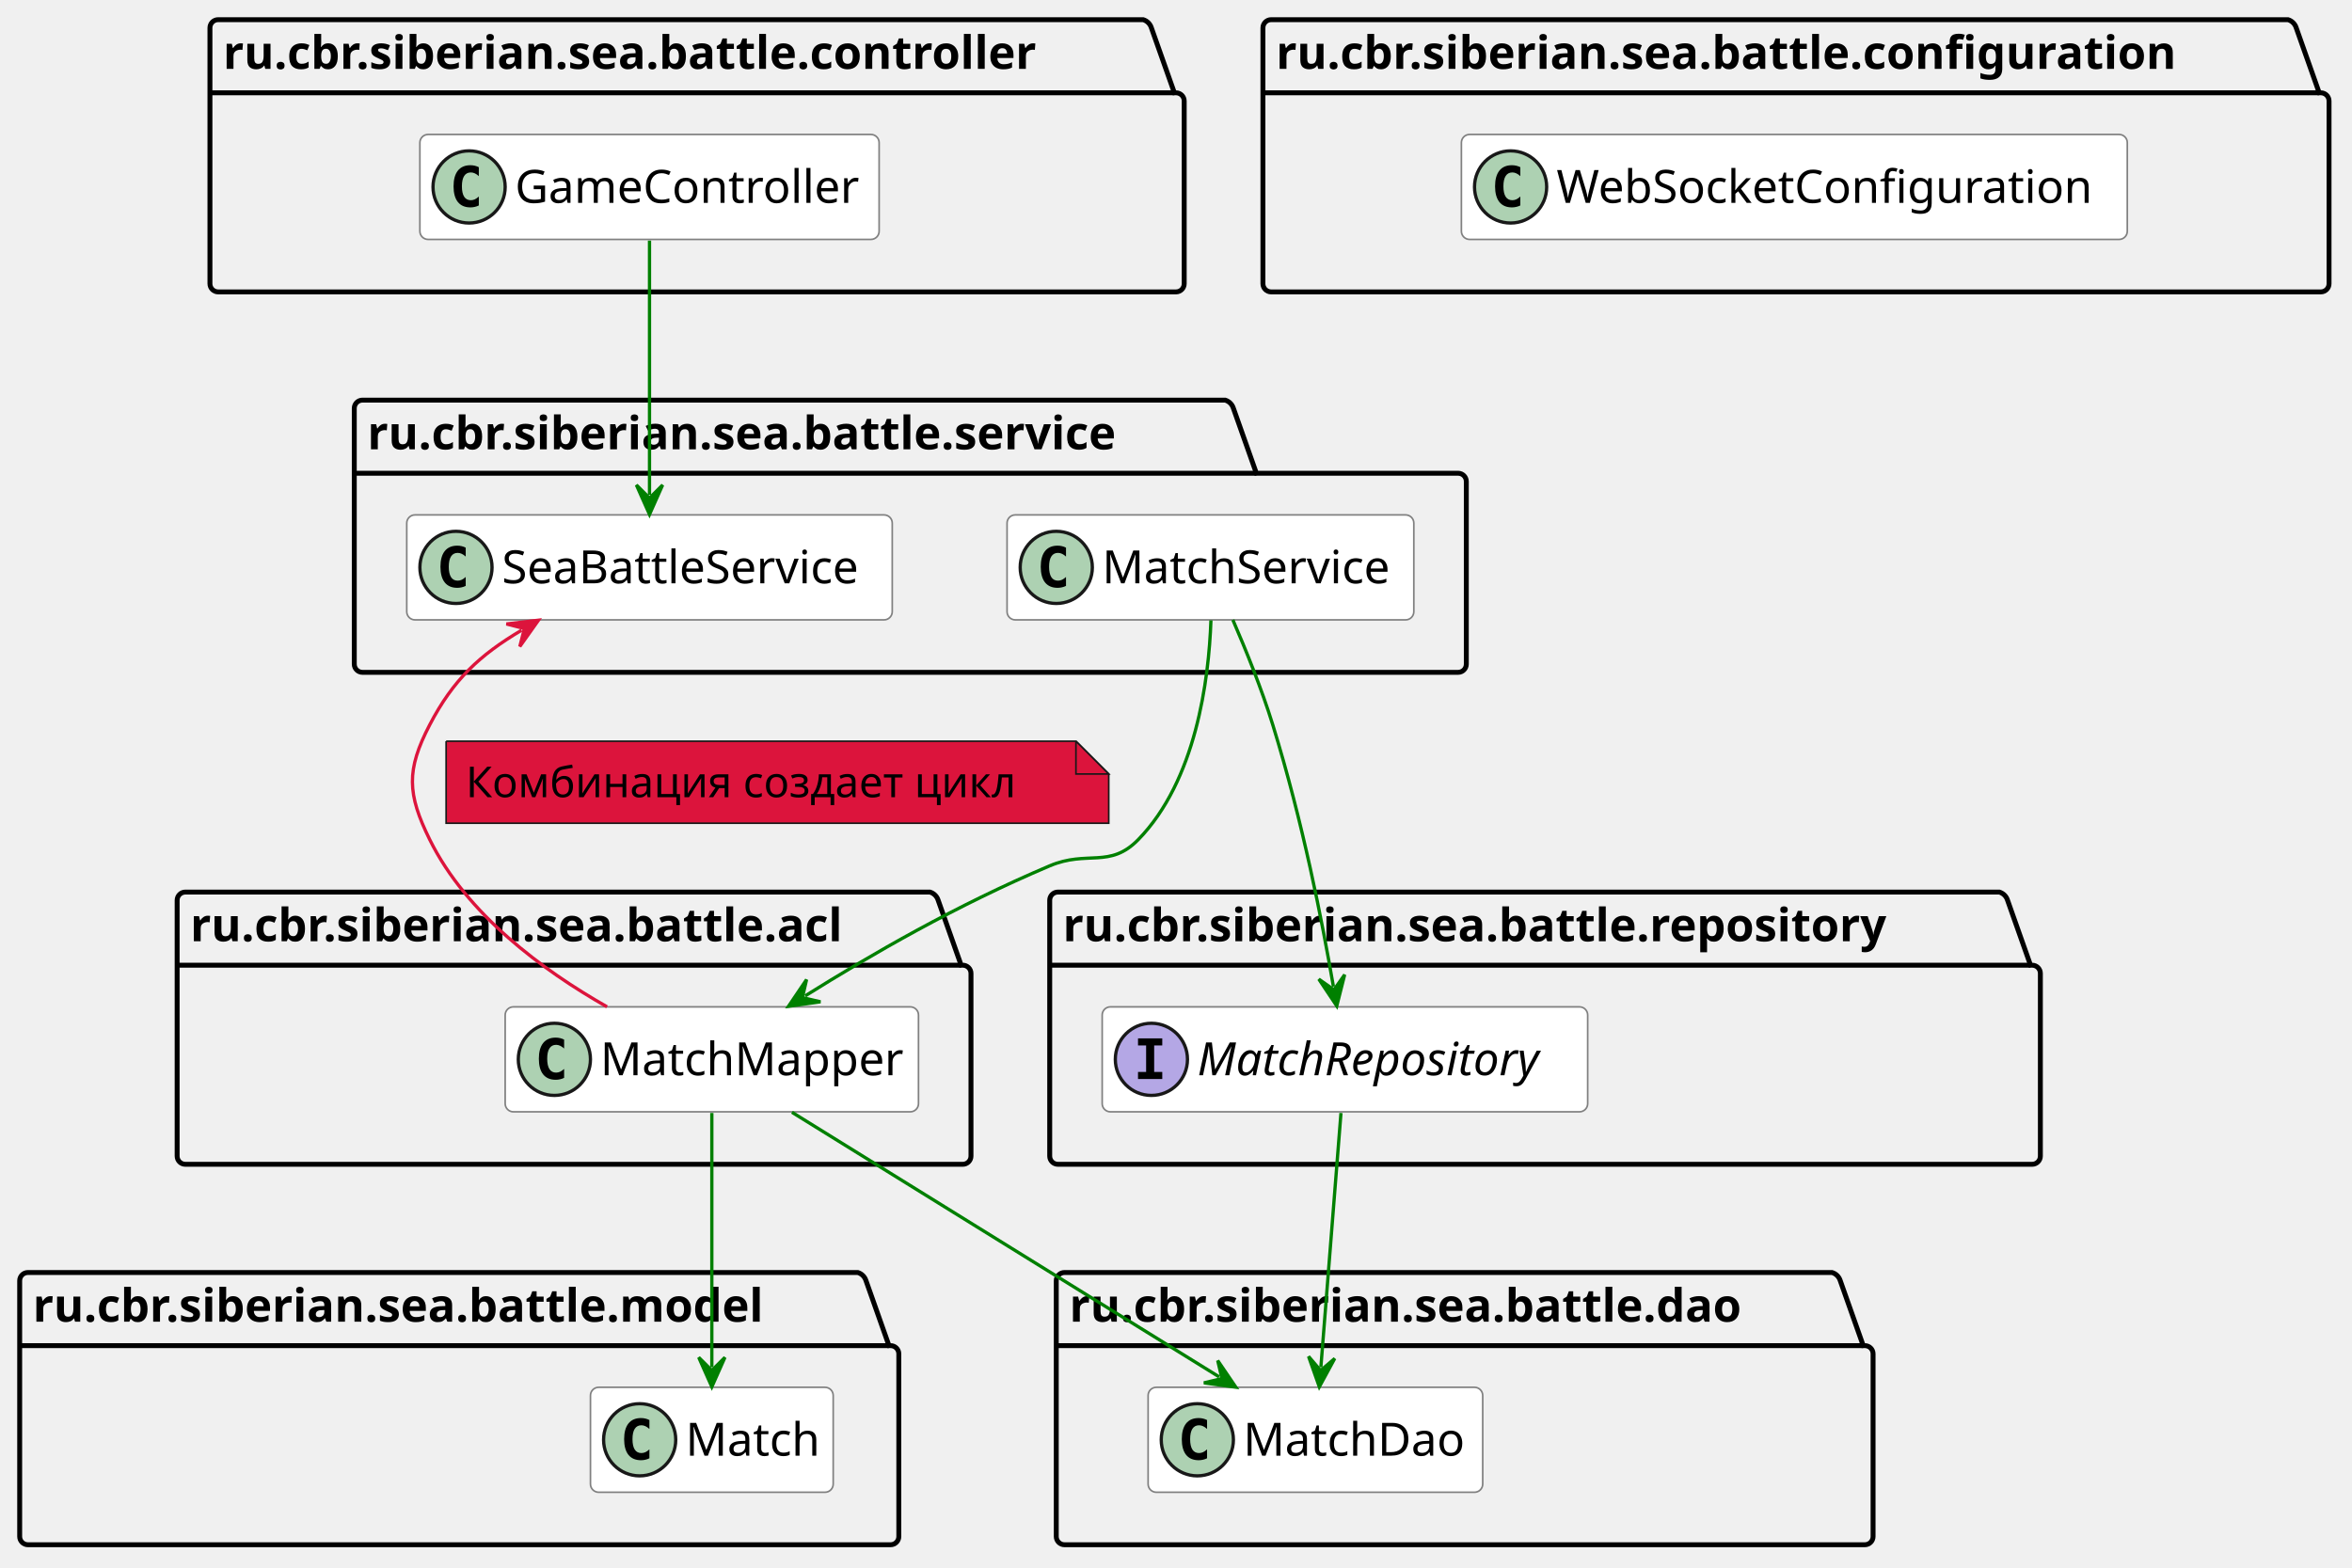
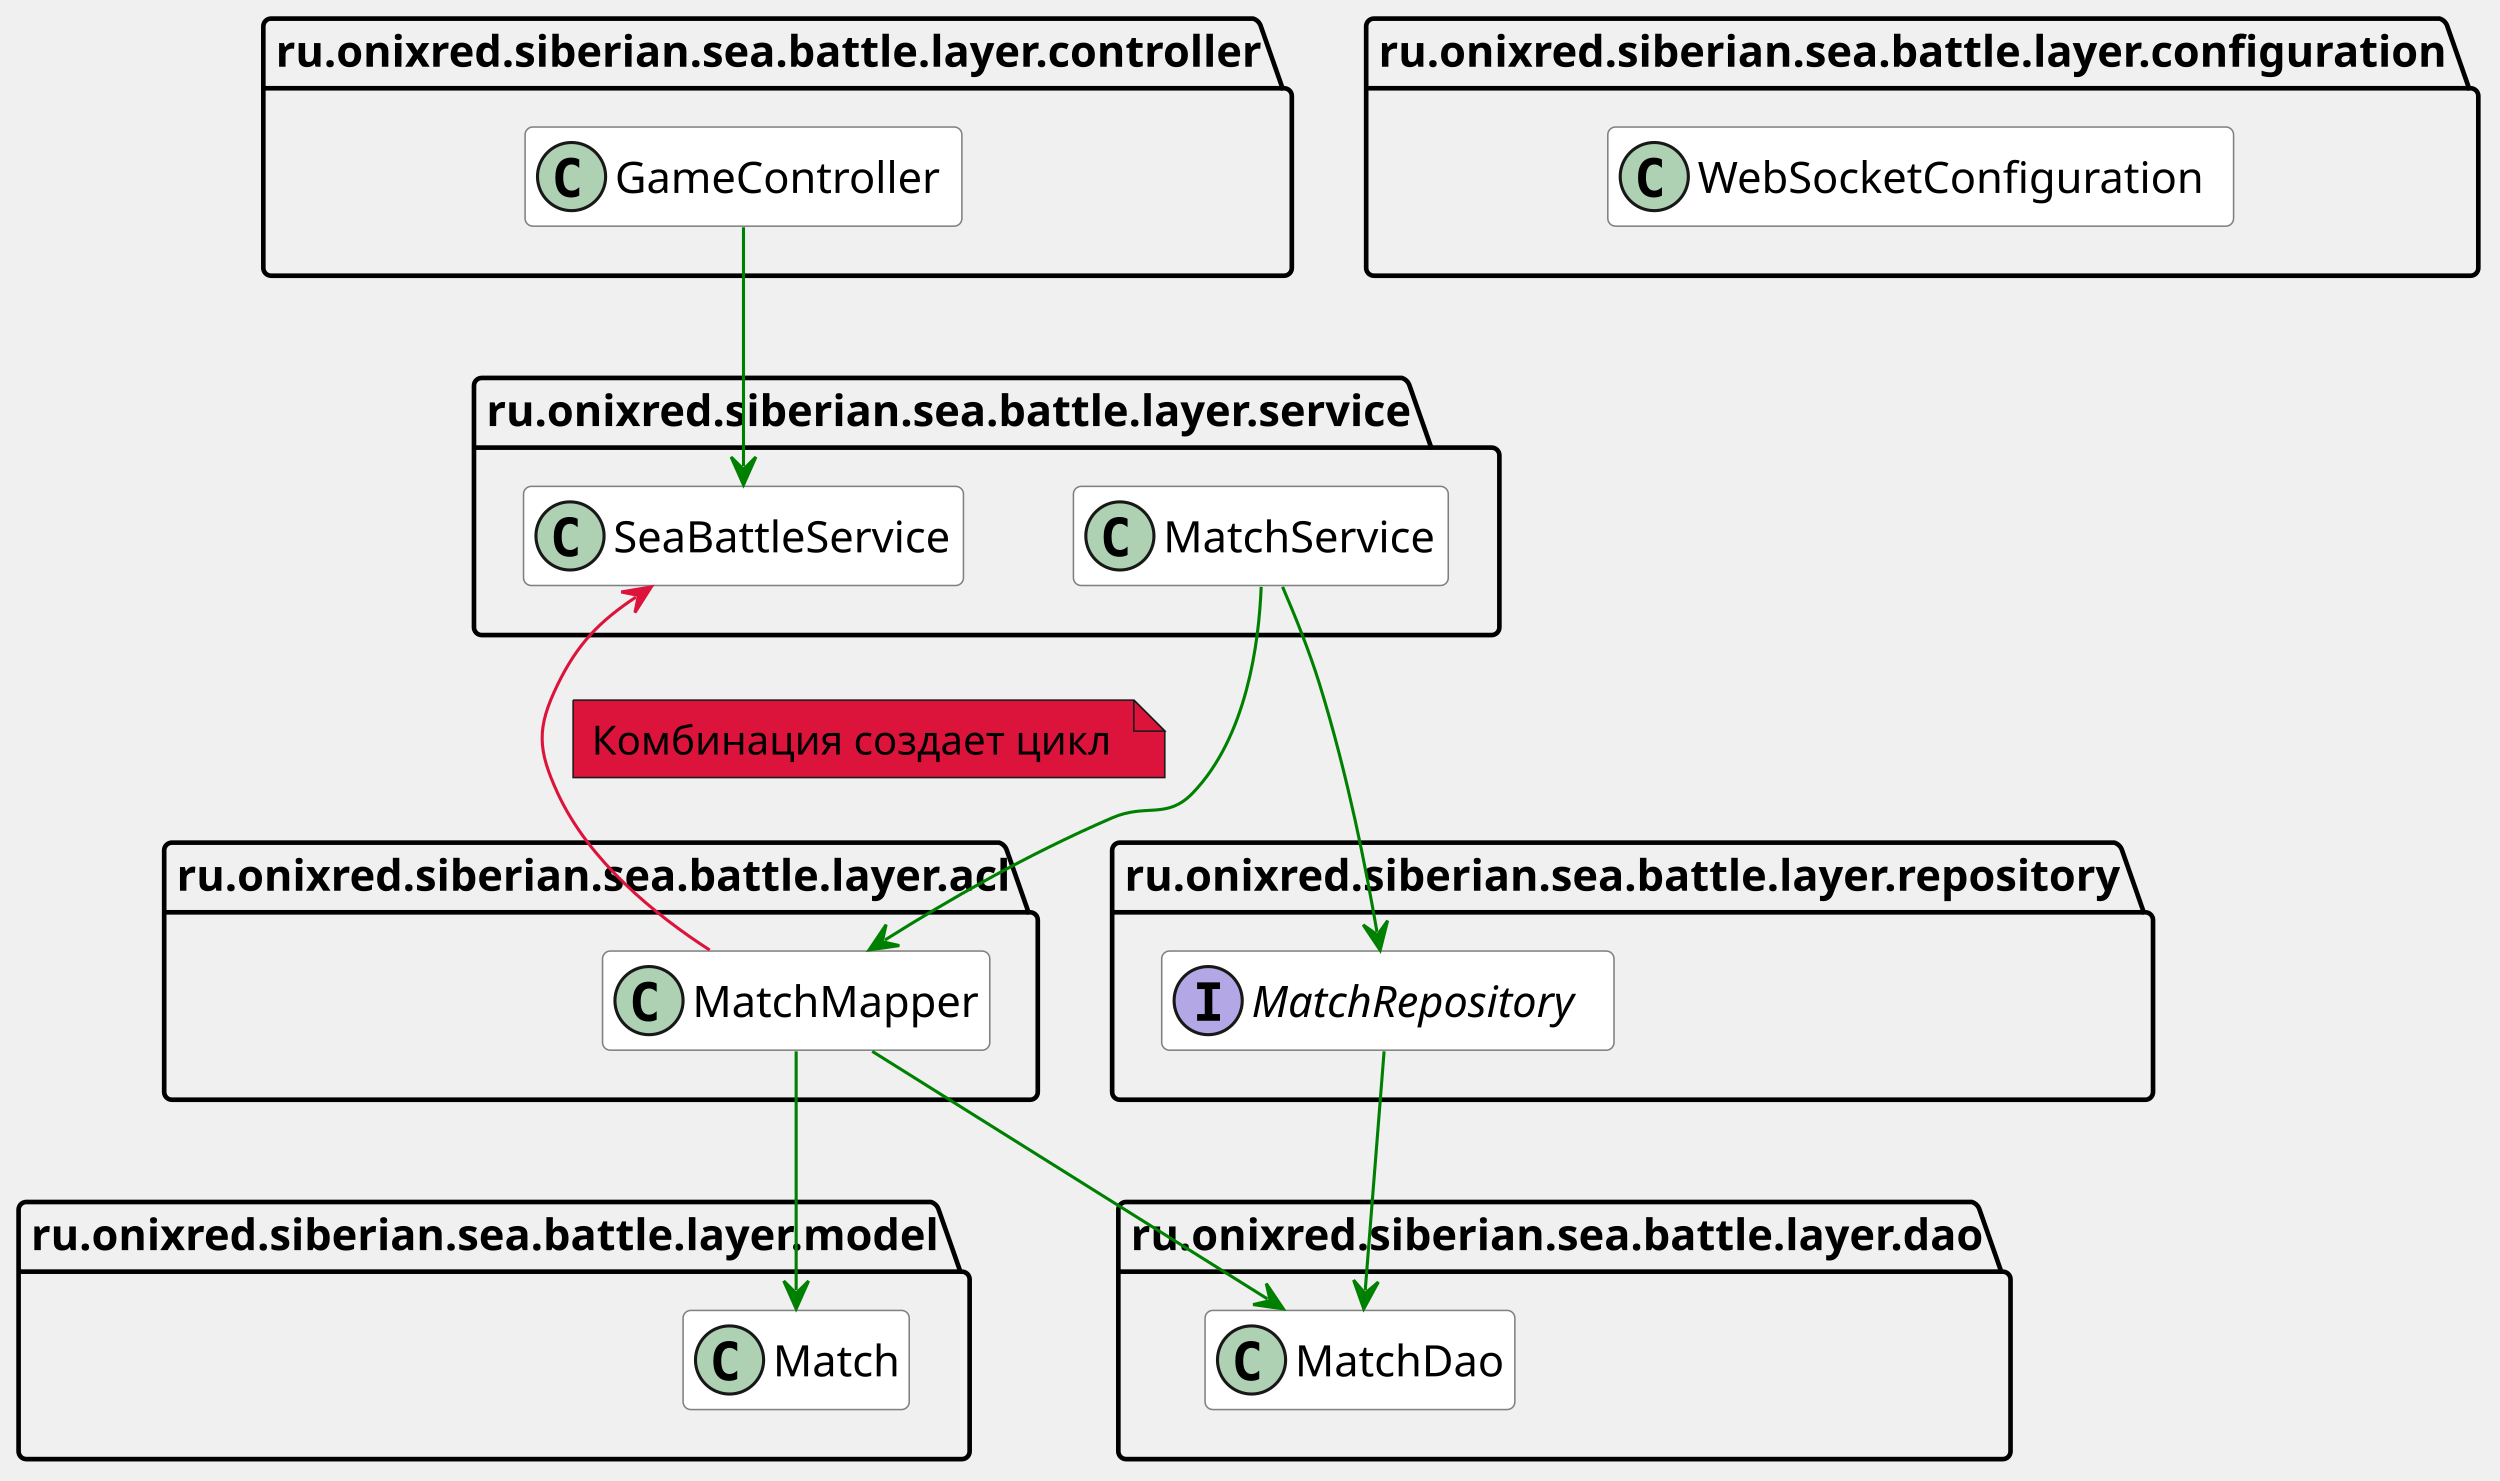
- <svg xmlns="http://www.w3.org/2000/svg" contentStyleType="text/css" height="478px" preserveAspectRatio="none" style="width:717px;height:478px;background:#FFFFFF;" version="1.1" viewBox="0 0 717 478" width="717px" zoomAndPan="magnify">
+ <svg xmlns="http://www.w3.org/2000/svg" contentStyleType="text/css" height="478px" preserveAspectRatio="none" style="width:807px;height:478px;background:#FFFFFF;" version="1.1" viewBox="0 0 807 478" width="807px" zoomAndPan="magnify">
  <defs />
  <g>
-     <g id="cluster_ru.cbr.siberian.sea.battle.acl">
-       <path d="M56.5,272 L283.5,272 A3.75,3.75 0 0 1 286,274.5 L293,294.297 L293.5,294.297 A2.5,2.5 0 0 1 296,296.797 L296,352.5 A2.5,2.5 0 0 1 293.5,355 L56.5,355 A2.5,2.5 0 0 1 54,352.5 L54,274.5 A2.5,2.5 0 0 1 56.5,272 " fill="none" style="stroke:#000000;stroke-width:1.5;" />
-       <line style="stroke:#000000;stroke-width:1.5;" x1="54" x2="293" y1="294.297" y2="294.297" />
-       <text fill="#000000" font-family="sans-serif" font-size="14" font-weight="bold" lengthAdjust="spacing" textLength="226" x="58" y="286.995">ru.cbr.siberian.sea.battle.acl</text>
+     <g id="cluster_ru.onixred.siberian.sea.battle.layer.acl">
+       <path d="M55.5,272 L322.5,272 A3.75,3.75 0 0 1 325,274.5 L332,294.488 L332.5,294.488 A2.5,2.5 0 0 1 335,296.988 L335,352.5 A2.5,2.5 0 0 1 332.5,355 L55.5,355 A2.5,2.5 0 0 1 53,352.5 L53,274.5 A2.5,2.5 0 0 1 55.5,272 " fill="none" style="stroke:#000000;stroke-width:1.5;" />
+       <line style="stroke:#000000;stroke-width:1.5;" x1="53" x2="332" y1="294.488" y2="294.488" />
+       <text fill="#000000" font-family="sans-serif" font-size="14" font-weight="bold" lengthAdjust="spacing" textLength="266" x="57" y="287.535">ru.onixred.siberian.sea.battle.layer.acl</text>
    </g>
-     <g id="cluster_ru.cbr.siberian.sea.battle.configuration">
-       <path d="M387.5,6 L697.5,6 A3.75,3.75 0 0 1 700,8.5 L707,28.297 L707.5,28.297 A2.5,2.5 0 0 1 710,30.797 L710,86.5 A2.5,2.5 0 0 1 707.5,89 L387.5,89 A2.5,2.5 0 0 1 385,86.5 L385,8.5 A2.5,2.5 0 0 1 387.5,6 " fill="none" style="stroke:#000000;stroke-width:1.5;" />
-       <line style="stroke:#000000;stroke-width:1.5;" x1="385" x2="707" y1="28.297" y2="28.297" />
-       <text fill="#000000" font-family="sans-serif" font-size="14" font-weight="bold" lengthAdjust="spacing" textLength="309" x="389" y="20.995">ru.cbr.siberian.sea.battle.configuration</text>
+     <g id="cluster_ru.onixred.siberian.sea.battle.layer.configuration">
+       <path d="M443.5,6 L787.5,6 A3.75,3.75 0 0 1 790,8.5 L797,28.488 L797.5,28.488 A2.5,2.5 0 0 1 800,30.988 L800,86.5 A2.5,2.5 0 0 1 797.5,89 L443.5,89 A2.5,2.5 0 0 1 441,86.5 L441,8.5 A2.5,2.5 0 0 1 443.5,6 " fill="none" style="stroke:#000000;stroke-width:1.5;" />
+       <line style="stroke:#000000;stroke-width:1.5;" x1="441" x2="797" y1="28.488" y2="28.488" />
+       <text fill="#000000" font-family="sans-serif" font-size="14" font-weight="bold" lengthAdjust="spacing" textLength="343" x="445" y="21.535">ru.onixred.siberian.sea.battle.layer.configuration</text>
    </g>
-     <g id="cluster_ru.cbr.siberian.sea.battle.controller">
-       <path d="M66.5,6 L348.5,6 A3.75,3.75 0 0 1 351,8.5 L358,28.297 L358.5,28.297 A2.5,2.5 0 0 1 361,30.797 L361,86.5 A2.5,2.5 0 0 1 358.5,89 L66.5,89 A2.5,2.5 0 0 1 64,86.5 L64,8.5 A2.5,2.5 0 0 1 66.5,6 " fill="none" style="stroke:#000000;stroke-width:1.5;" />
-       <line style="stroke:#000000;stroke-width:1.5;" x1="64" x2="358" y1="28.297" y2="28.297" />
-       <text fill="#000000" font-family="sans-serif" font-size="14" font-weight="bold" lengthAdjust="spacing" textLength="281" x="68" y="20.995">ru.cbr.siberian.sea.battle.controller</text>
+     <g id="cluster_ru.onixred.siberian.sea.battle.layer.controller">
+       <path d="M87.5,6 L404.5,6 A3.75,3.75 0 0 1 407,8.5 L414,28.488 L414.5,28.488 A2.5,2.5 0 0 1 417,30.988 L417,86.5 A2.5,2.5 0 0 1 414.5,89 L87.5,89 A2.5,2.5 0 0 1 85,86.5 L85,8.5 A2.5,2.5 0 0 1 87.5,6 " fill="none" style="stroke:#000000;stroke-width:1.5;" />
+       <line style="stroke:#000000;stroke-width:1.5;" x1="85" x2="414" y1="28.488" y2="28.488" />
+       <text fill="#000000" font-family="sans-serif" font-size="14" font-weight="bold" lengthAdjust="spacing" textLength="316" x="89" y="21.535">ru.onixred.siberian.sea.battle.layer.controller</text>
    </g>
-     <g id="cluster_ru.cbr.siberian.sea.battle.dao">
-       <path d="M324.5,388 L558.5,388 A3.75,3.75 0 0 1 561,390.5 L568,410.297 L568.5,410.297 A2.5,2.5 0 0 1 571,412.797 L571,468.5 A2.5,2.5 0 0 1 568.5,471 L324.5,471 A2.5,2.5 0 0 1 322,468.5 L322,390.5 A2.5,2.5 0 0 1 324.5,388 " fill="none" style="stroke:#000000;stroke-width:1.5;" />
-       <line style="stroke:#000000;stroke-width:1.5;" x1="322" x2="568" y1="410.297" y2="410.297" />
-       <text fill="#000000" font-family="sans-serif" font-size="14" font-weight="bold" lengthAdjust="spacing" textLength="233" x="326" y="402.995">ru.cbr.siberian.sea.battle.dao</text>
+     <g id="cluster_ru.onixred.siberian.sea.battle.layer.dao">
+       <path d="M363.5,388 L636.5,388 A3.75,3.75 0 0 1 639,390.5 L646,410.488 L646.5,410.488 A2.5,2.5 0 0 1 649,412.988 L649,468.5 A2.5,2.5 0 0 1 646.5,471 L363.5,471 A2.5,2.5 0 0 1 361,468.5 L361,390.5 A2.5,2.5 0 0 1 363.5,388 " fill="none" style="stroke:#000000;stroke-width:1.5;" />
+       <line style="stroke:#000000;stroke-width:1.5;" x1="361" x2="646" y1="410.488" y2="410.488" />
+       <text fill="#000000" font-family="sans-serif" font-size="14" font-weight="bold" lengthAdjust="spacing" textLength="272" x="365" y="403.535">ru.onixred.siberian.sea.battle.layer.dao</text>
    </g>
-     <g id="cluster_ru.cbr.siberian.sea.battle.model">
-       <path d="M8.5,388 L261.5,388 A3.75,3.75 0 0 1 264,390.5 L271,410.297 L271.5,410.297 A2.5,2.5 0 0 1 274,412.797 L274,468.5 A2.5,2.5 0 0 1 271.5,471 L8.5,471 A2.5,2.5 0 0 1 6,468.5 L6,390.5 A2.5,2.5 0 0 1 8.5,388 " fill="none" style="stroke:#000000;stroke-width:1.5;" />
-       <line style="stroke:#000000;stroke-width:1.5;" x1="6" x2="271" y1="410.297" y2="410.297" />
-       <text fill="#000000" font-family="sans-serif" font-size="14" font-weight="bold" lengthAdjust="spacing" textLength="252" x="10" y="402.995">ru.cbr.siberian.sea.battle.model</text>
+     <g id="cluster_ru.onixred.siberian.sea.battle.layer.model">
+       <path d="M8.5,388 L300.5,388 A3.75,3.75 0 0 1 303,390.5 L310,410.488 L310.5,410.488 A2.5,2.5 0 0 1 313,412.988 L313,468.5 A2.5,2.5 0 0 1 310.5,471 L8.5,471 A2.5,2.5 0 0 1 6,468.5 L6,390.5 A2.5,2.5 0 0 1 8.5,388 " fill="none" style="stroke:#000000;stroke-width:1.5;" />
+       <line style="stroke:#000000;stroke-width:1.5;" x1="6" x2="310" y1="410.488" y2="410.488" />
+       <text fill="#000000" font-family="sans-serif" font-size="14" font-weight="bold" lengthAdjust="spacing" textLength="291" x="10" y="403.535">ru.onixred.siberian.sea.battle.layer.model</text>
    </g>
-     <g id="cluster_ru.cbr.siberian.sea.battle.repository">
-       <path d="M322.5,272 L609.5,272 A3.75,3.75 0 0 1 612,274.5 L619,294.297 L619.5,294.297 A2.5,2.5 0 0 1 622,296.797 L622,352.5 A2.5,2.5 0 0 1 619.5,355 L322.5,355 A2.5,2.5 0 0 1 320,352.5 L320,274.5 A2.5,2.5 0 0 1 322.5,272 " fill="none" style="stroke:#000000;stroke-width:1.5;" />
-       <line style="stroke:#000000;stroke-width:1.5;" x1="320" x2="619" y1="294.297" y2="294.297" />
-       <text fill="#000000" font-family="sans-serif" font-size="14" font-weight="bold" lengthAdjust="spacing" textLength="286" x="324" y="286.995">ru.cbr.siberian.sea.battle.repository</text>
+     <g id="cluster_ru.onixred.siberian.sea.battle.layer.repository">
+       <path d="M361.5,272 L682.5,272 A3.75,3.75 0 0 1 685,274.5 L692,294.488 L692.5,294.488 A2.5,2.5 0 0 1 695,296.988 L695,352.5 A2.5,2.5 0 0 1 692.5,355 L361.5,355 A2.5,2.5 0 0 1 359,352.5 L359,274.5 A2.5,2.5 0 0 1 361.5,272 " fill="none" style="stroke:#000000;stroke-width:1.5;" />
+       <line style="stroke:#000000;stroke-width:1.5;" x1="359" x2="692" y1="294.488" y2="294.488" />
+       <text fill="#000000" font-family="sans-serif" font-size="14" font-weight="bold" lengthAdjust="spacing" textLength="320" x="363" y="287.535">ru.onixred.siberian.sea.battle.layer.repository</text>
    </g>
-     <g id="cluster_ru.cbr.siberian.sea.battle.service">
-       <path d="M110.5,122 L373.5,122 A3.75,3.75 0 0 1 376,124.5 L383,144.297 L444.5,144.297 A2.5,2.5 0 0 1 447,146.797 L447,202.5 A2.5,2.5 0 0 1 444.5,205 L110.5,205 A2.5,2.5 0 0 1 108,202.5 L108,124.5 A2.5,2.5 0 0 1 110.5,122 " fill="none" style="stroke:#000000;stroke-width:1.5;" />
-       <line style="stroke:#000000;stroke-width:1.5;" x1="108" x2="383" y1="144.297" y2="144.297" />
-       <text fill="#000000" font-family="sans-serif" font-size="14" font-weight="bold" lengthAdjust="spacing" textLength="262" x="112" y="136.995">ru.cbr.siberian.sea.battle.service</text>
+     <g id="cluster_ru.onixred.siberian.sea.battle.layer.service">
+       <path d="M155.5,122 L452.5,122 A3.75,3.75 0 0 1 455,124.5 L462,144.488 L481.5,144.488 A2.5,2.5 0 0 1 484,146.988 L484,202.5 A2.5,2.5 0 0 1 481.5,205 L155.5,205 A2.5,2.5 0 0 1 153,202.5 L153,124.5 A2.5,2.5 0 0 1 155.5,122 " fill="none" style="stroke:#000000;stroke-width:1.5;" />
+       <line style="stroke:#000000;stroke-width:1.5;" x1="153" x2="462" y1="144.488" y2="144.488" />
+       <text fill="#000000" font-family="sans-serif" font-size="14" font-weight="bold" lengthAdjust="spacing" textLength="296" x="157" y="137.535">ru.onixred.siberian.sea.battle.layer.service</text>
    </g>
    <g id="elem_MatchMapper">
-       <rect codeLine="352" fill="#FFFFFF" height="32" id="MatchMapper" rx="2.5" ry="2.5" style="stroke:#808080;stroke-width:0.5;" width="126" x="154" y="307" />
-       <ellipse cx="169" cy="323" fill="#ADD1B2" rx="11" ry="11" style="stroke:#181818;stroke-width:1.0;" />
-       <path d="M171.969,328.641 Q171.391,328.938 170.75,329.078 Q170.109,329.234 169.406,329.234 Q166.906,329.234 165.578,327.594 Q164.266,325.938 164.266,322.812 Q164.266,319.688 165.578,318.031 Q166.906,316.375 169.406,316.375 Q170.109,316.375 170.75,316.531 Q171.406,316.688 171.969,316.984 L171.969,319.703 Q171.344,319.125 170.75,318.859 Q170.156,318.578 169.531,318.578 Q168.188,318.578 167.5,319.656 Q166.812,320.719 166.812,322.812 Q166.812,324.906 167.5,325.984 Q168.188,327.047 169.531,327.047 Q170.156,327.047 170.75,326.781 Q171.344,326.5 171.969,325.922 L171.969,328.641 Z " fill="#000000" />
-       <text fill="#000000" font-family="sans-serif" font-size="14" lengthAdjust="spacing" textLength="94" x="183" y="327.847">MatchMapper</text>
+       <rect codeLine="352" fill="#FFFFFF" height="32" id="MatchMapper" rx="2.5" ry="2.5" style="stroke:#808080;stroke-width:0.5;" width="125" x="194.5" y="307" />
+       <ellipse cx="209.5" cy="323" fill="#ADD1B2" rx="11" ry="11" style="stroke:#181818;stroke-width:1.0;" />
+       <path d="M211.973,329.143 Q211.392,329.442 210.753,329.591 Q210.114,329.741 209.408,329.741 Q206.901,329.741 205.582,328.089 Q204.262,326.437 204.262,323.316 Q204.262,320.187 205.582,318.535 Q206.901,316.883 209.408,316.883 Q210.114,316.883 210.761,317.032 Q211.409,317.182 211.973,317.481 L211.973,320.203 Q211.342,319.622 210.749,319.352 Q210.155,319.082 209.524,319.082 Q208.18,319.082 207.495,320.149 Q206.81,321.216 206.81,323.316 Q206.81,325.408 207.495,326.474 Q208.18,327.541 209.524,327.541 Q210.155,327.541 210.749,327.271 Q211.342,327.002 211.973,326.42 Z " fill="#000000" />
+       <text fill="#000000" font-family="sans-serif" font-size="14" lengthAdjust="spacing" textLength="93" x="223.5" y="328.291">MatchMapper</text>
    </g>
    <g id="elem_WebSocketConfiguration">
-       <rect codeLine="356" fill="#FFFFFF" height="32" id="WebSocketConfiguration" rx="2.5" ry="2.5" style="stroke:#808080;stroke-width:0.5;" width="203" x="445.5" y="41" />
-       <ellipse cx="460.5" cy="57" fill="#ADD1B2" rx="11" ry="11" style="stroke:#181818;stroke-width:1.0;" />
-       <path d="M463.469,62.641 Q462.891,62.938 462.25,63.078 Q461.609,63.234 460.906,63.234 Q458.406,63.234 457.078,61.594 Q455.766,59.938 455.766,56.812 Q455.766,53.688 457.078,52.031 Q458.406,50.375 460.906,50.375 Q461.609,50.375 462.25,50.531 Q462.906,50.688 463.469,50.984 L463.469,53.703 Q462.844,53.125 462.25,52.859 Q461.656,52.578 461.031,52.578 Q459.688,52.578 459,53.656 Q458.312,54.719 458.312,56.812 Q458.312,58.906 459,59.984 Q459.688,61.047 461.031,61.047 Q461.656,61.047 462.25,60.781 Q462.844,60.5 463.469,59.922 L463.469,62.641 Z " fill="#000000" />
-       <text fill="#000000" font-family="sans-serif" font-size="14" lengthAdjust="spacing" textLength="171" x="474.5" y="61.847">WebSocketConfiguration</text>
+       <rect codeLine="356" fill="#FFFFFF" height="32" id="WebSocketConfiguration" rx="2.5" ry="2.5" style="stroke:#808080;stroke-width:0.5;" width="202" x="519" y="41" />
+       <ellipse cx="534" cy="57" fill="#ADD1B2" rx="11" ry="11" style="stroke:#181818;stroke-width:1.0;" />
+       <path d="M536.473,63.143 Q535.892,63.442 535.253,63.591 Q534.614,63.741 533.908,63.741 Q531.401,63.741 530.082,62.089 Q528.762,60.437 528.762,57.316 Q528.762,54.187 530.082,52.535 Q531.401,50.883 533.908,50.883 Q534.614,50.883 535.261,51.032 Q535.909,51.182 536.473,51.48 L536.473,54.203 Q535.842,53.622 535.249,53.352 Q534.655,53.083 534.024,53.083 Q532.68,53.083 531.995,54.149 Q531.31,55.216 531.31,57.316 Q531.31,59.408 531.995,60.474 Q532.68,61.541 534.024,61.541 Q534.655,61.541 535.249,61.271 Q535.842,61.002 536.473,60.42 Z " fill="#000000" />
+       <text fill="#000000" font-family="sans-serif" font-size="14" lengthAdjust="spacing" textLength="170" x="548" y="62.291">WebSocketConfiguration</text>
    </g>
    <g id="elem_GameController">
-       <rect codeLine="360" fill="#FFFFFF" height="32" id="GameController" rx="2.5" ry="2.5" style="stroke:#808080;stroke-width:0.5;" width="140" x="128" y="41" />
-       <ellipse cx="143" cy="57" fill="#ADD1B2" rx="11" ry="11" style="stroke:#181818;stroke-width:1.0;" />
-       <path d="M145.969,62.641 Q145.391,62.938 144.75,63.078 Q144.109,63.234 143.406,63.234 Q140.906,63.234 139.578,61.594 Q138.266,59.938 138.266,56.812 Q138.266,53.688 139.578,52.031 Q140.906,50.375 143.406,50.375 Q144.109,50.375 144.75,50.531 Q145.406,50.688 145.969,50.984 L145.969,53.703 Q145.344,53.125 144.75,52.859 Q144.156,52.578 143.531,52.578 Q142.188,52.578 141.5,53.656 Q140.812,54.719 140.812,56.812 Q140.812,58.906 141.5,59.984 Q142.188,61.047 143.531,61.047 Q144.156,61.047 144.75,60.781 Q145.344,60.5 145.969,59.922 L145.969,62.641 Z " fill="#000000" />
-       <text fill="#000000" font-family="sans-serif" font-size="14" lengthAdjust="spacing" textLength="108" x="157" y="61.847">GameController</text>
+       <rect codeLine="360" fill="#FFFFFF" height="32" id="GameController" rx="2.5" ry="2.5" style="stroke:#808080;stroke-width:0.5;" width="141" x="169.5" y="41" />
+       <ellipse cx="184.5" cy="57" fill="#ADD1B2" rx="11" ry="11" style="stroke:#181818;stroke-width:1.0;" />
+       <path d="M186.973,63.143 Q186.392,63.442 185.753,63.591 Q185.114,63.741 184.408,63.741 Q181.901,63.741 180.582,62.089 Q179.262,60.437 179.262,57.316 Q179.262,54.187 180.582,52.535 Q181.901,50.883 184.408,50.883 Q185.114,50.883 185.761,51.032 Q186.409,51.182 186.973,51.48 L186.973,54.203 Q186.342,53.622 185.749,53.352 Q185.155,53.083 184.524,53.083 Q183.18,53.083 182.495,54.149 Q181.81,55.216 181.81,57.316 Q181.81,59.408 182.495,60.474 Q183.18,61.541 184.524,61.541 Q185.155,61.541 185.749,61.271 Q186.342,61.002 186.973,60.42 Z " fill="#000000" />
+       <text fill="#000000" font-family="sans-serif" font-size="14" lengthAdjust="spacing" textLength="109" x="198.5" y="62.291">GameController</text>
    </g>
    <g id="elem_MatchDao">
-       <rect codeLine="364" fill="#FFFFFF" height="32" id="MatchDao" rx="2.5" ry="2.5" style="stroke:#808080;stroke-width:0.5;" width="102" x="350" y="423" />
-       <ellipse cx="365" cy="439" fill="#ADD1B2" rx="11" ry="11" style="stroke:#181818;stroke-width:1.0;" />
-       <path d="M367.969,444.641 Q367.391,444.938 366.75,445.078 Q366.109,445.234 365.406,445.234 Q362.906,445.234 361.578,443.594 Q360.266,441.938 360.266,438.812 Q360.266,435.688 361.578,434.031 Q362.906,432.375 365.406,432.375 Q366.109,432.375 366.75,432.531 Q367.406,432.688 367.969,432.984 L367.969,435.703 Q367.344,435.125 366.75,434.859 Q366.156,434.578 365.531,434.578 Q364.188,434.578 363.5,435.656 Q362.812,436.719 362.812,438.812 Q362.812,440.906 363.5,441.984 Q364.188,443.047 365.531,443.047 Q366.156,443.047 366.75,442.781 Q367.344,442.5 367.969,441.922 L367.969,444.641 Z " fill="#000000" />
-       <text fill="#000000" font-family="sans-serif" font-size="14" lengthAdjust="spacing" textLength="70" x="379" y="443.847">MatchDao</text>
+       <rect codeLine="364" fill="#FFFFFF" height="32" id="MatchDao" rx="2.5" ry="2.5" style="stroke:#808080;stroke-width:0.5;" width="100" x="389" y="423" />
+       <ellipse cx="404" cy="439" fill="#ADD1B2" rx="11" ry="11" style="stroke:#181818;stroke-width:1.0;" />
+       <path d="M406.473,445.143 Q405.892,445.442 405.253,445.591 Q404.614,445.741 403.908,445.741 Q401.401,445.741 400.082,444.089 Q398.762,442.437 398.762,439.316 Q398.762,436.187 400.082,434.535 Q401.401,432.883 403.908,432.883 Q404.614,432.883 405.261,433.032 Q405.909,433.182 406.473,433.481 L406.473,436.203 Q405.842,435.622 405.249,435.352 Q404.655,435.082 404.024,435.082 Q402.68,435.082 401.995,436.149 Q401.31,437.216 401.31,439.316 Q401.31,441.408 401.995,442.474 Q402.68,443.541 404.024,443.541 Q404.655,443.541 405.249,443.271 Q405.842,443.002 406.473,442.42 Z " fill="#000000" />
+       <text fill="#000000" font-family="sans-serif" font-size="14" lengthAdjust="spacing" textLength="68" x="418" y="444.291">MatchDao</text>
    </g>
    <g id="elem_Match">
-       <rect codeLine="368" fill="#FFFFFF" height="32" id="Match" rx="2.5" ry="2.5" style="stroke:#808080;stroke-width:0.5;" width="74" x="180" y="423" />
-       <ellipse cx="195" cy="439" fill="#ADD1B2" rx="11" ry="11" style="stroke:#181818;stroke-width:1.0;" />
-       <path d="M197.969,444.641 Q197.391,444.938 196.75,445.078 Q196.109,445.234 195.406,445.234 Q192.906,445.234 191.578,443.594 Q190.266,441.938 190.266,438.812 Q190.266,435.688 191.578,434.031 Q192.906,432.375 195.406,432.375 Q196.109,432.375 196.75,432.531 Q197.406,432.688 197.969,432.984 L197.969,435.703 Q197.344,435.125 196.75,434.859 Q196.156,434.578 195.531,434.578 Q194.188,434.578 193.5,435.656 Q192.812,436.719 192.812,438.812 Q192.812,440.906 193.5,441.984 Q194.188,443.047 195.531,443.047 Q196.156,443.047 196.75,442.781 Q197.344,442.5 197.969,441.922 L197.969,444.641 Z " fill="#000000" />
-       <text fill="#000000" font-family="sans-serif" font-size="14" lengthAdjust="spacing" textLength="42" x="209" y="443.847">Match</text>
+       <rect codeLine="368" fill="#FFFFFF" height="32" id="Match" rx="2.5" ry="2.5" style="stroke:#808080;stroke-width:0.5;" width="73" x="220.5" y="423" />
+       <ellipse cx="235.5" cy="439" fill="#ADD1B2" rx="11" ry="11" style="stroke:#181818;stroke-width:1.0;" />
+       <path d="M237.973,445.143 Q237.392,445.442 236.753,445.591 Q236.114,445.741 235.408,445.741 Q232.901,445.741 231.582,444.089 Q230.262,442.437 230.262,439.316 Q230.262,436.187 231.582,434.535 Q232.901,432.883 235.408,432.883 Q236.114,432.883 236.761,433.032 Q237.409,433.182 237.973,433.481 L237.973,436.203 Q237.342,435.622 236.749,435.352 Q236.155,435.082 235.524,435.082 Q234.18,435.082 233.495,436.149 Q232.81,437.216 232.81,439.316 Q232.81,441.408 233.495,442.474 Q234.18,443.541 235.524,443.541 Q236.155,443.541 236.749,443.271 Q237.342,443.002 237.973,442.42 Z " fill="#000000" />
+       <text fill="#000000" font-family="sans-serif" font-size="14" lengthAdjust="spacing" textLength="41" x="249.5" y="444.291">Match</text>
    </g>
    <g id="elem_MatchRepository">
-       <rect codeLine="372" fill="#FFFFFF" height="32" id="MatchRepository" rx="2.5" ry="2.5" style="stroke:#808080;stroke-width:0.5;" width="148" x="336" y="307" />
-       <ellipse cx="351" cy="323" fill="#B4A7E5" rx="11" ry="11" style="stroke:#181818;stroke-width:1.0;" />
-       <path d="M346.922,318.766 L346.922,316.609 L354.312,316.609 L354.312,318.766 L351.844,318.766 L351.844,326.844 L354.312,326.844 L354.312,329 L346.922,329 L346.922,326.844 L349.391,326.844 L349.391,318.766 L346.922,318.766 Z " fill="#000000" />
-       <text fill="#000000" font-family="sans-serif" font-size="14" font-style="italic" lengthAdjust="spacing" textLength="116" x="365" y="327.847">MatchRepository</text>
+       <rect codeLine="372" fill="#FFFFFF" height="32" id="MatchRepository" rx="2.5" ry="2.5" style="stroke:#808080;stroke-width:0.5;" width="146" x="375" y="307" />
+       <ellipse cx="390" cy="323" fill="#B4A7E5" rx="11" ry="11" style="stroke:#181818;stroke-width:1.0;" />
+       <path d="M386.428,319.265 L386.428,317.107 L393.807,317.107 L393.807,319.265 L391.342,319.265 L391.342,327.342 L393.807,327.342 L393.807,329.5 L386.428,329.5 L386.428,327.342 L388.893,327.342 L388.893,319.265 Z " fill="#000000" />
+       <text fill="#000000" font-family="sans-serif" font-size="14" font-style="italic" lengthAdjust="spacing" textLength="114" x="404" y="328.291">MatchRepository</text>
    </g>
    <g id="elem_MatchService">
-       <rect codeLine="376" fill="#FFFFFF" height="32" id="MatchService" rx="2.5" ry="2.5" style="stroke:#808080;stroke-width:0.5;" width="124" x="307" y="157" />
-       <ellipse cx="322" cy="173" fill="#ADD1B2" rx="11" ry="11" style="stroke:#181818;stroke-width:1.0;" />
-       <path d="M324.969,178.641 Q324.391,178.938 323.75,179.078 Q323.109,179.234 322.406,179.234 Q319.906,179.234 318.578,177.594 Q317.266,175.938 317.266,172.812 Q317.266,169.688 318.578,168.031 Q319.906,166.375 322.406,166.375 Q323.109,166.375 323.75,166.531 Q324.406,166.688 324.969,166.984 L324.969,169.703 Q324.344,169.125 323.75,168.859 Q323.156,168.578 322.531,168.578 Q321.188,168.578 320.5,169.656 Q319.812,170.719 319.812,172.812 Q319.812,174.906 320.5,175.984 Q321.188,177.047 322.531,177.047 Q323.156,177.047 323.75,176.781 Q324.344,176.5 324.969,175.922 L324.969,178.641 Z " fill="#000000" />
-       <text fill="#000000" font-family="sans-serif" font-size="14" lengthAdjust="spacing" textLength="92" x="336" y="177.847">MatchService</text>
+       <rect codeLine="376" fill="#FFFFFF" height="32" id="MatchService" rx="2.5" ry="2.5" style="stroke:#808080;stroke-width:0.5;" width="121" x="346.5" y="157" />
+       <ellipse cx="361.5" cy="173" fill="#ADD1B2" rx="11" ry="11" style="stroke:#181818;stroke-width:1.0;" />
+       <path d="M363.973,179.143 Q363.392,179.442 362.753,179.591 Q362.114,179.741 361.408,179.741 Q358.901,179.741 357.582,178.089 Q356.262,176.437 356.262,173.316 Q356.262,170.186 357.582,168.535 Q358.901,166.883 361.408,166.883 Q362.114,166.883 362.761,167.032 Q363.409,167.182 363.973,167.481 L363.973,170.203 Q363.342,169.622 362.749,169.352 Q362.155,169.083 361.524,169.083 Q360.18,169.083 359.495,170.149 Q358.81,171.216 358.81,173.316 Q358.81,175.408 359.495,176.474 Q360.18,177.541 361.524,177.541 Q362.155,177.541 362.749,177.271 Q363.342,177.001 363.973,176.42 Z " fill="#000000" />
+       <text fill="#000000" font-family="sans-serif" font-size="14" lengthAdjust="spacing" textLength="89" x="375.5" y="178.291">MatchService</text>
    </g>
    <g id="elem_SeaBattleService">
-       <rect codeLine="377" fill="#FFFFFF" height="32" id="SeaBattleService" rx="2.5" ry="2.5" style="stroke:#808080;stroke-width:0.5;" width="148" x="124" y="157" />
-       <ellipse cx="139" cy="173" fill="#ADD1B2" rx="11" ry="11" style="stroke:#181818;stroke-width:1.0;" />
-       <path d="M141.969,178.641 Q141.391,178.938 140.75,179.078 Q140.109,179.234 139.406,179.234 Q136.906,179.234 135.578,177.594 Q134.266,175.938 134.266,172.812 Q134.266,169.688 135.578,168.031 Q136.906,166.375 139.406,166.375 Q140.109,166.375 140.75,166.531 Q141.406,166.688 141.969,166.984 L141.969,169.703 Q141.344,169.125 140.75,168.859 Q140.156,168.578 139.531,168.578 Q138.188,168.578 137.5,169.656 Q136.812,170.719 136.812,172.812 Q136.812,174.906 137.5,175.984 Q138.188,177.047 139.531,177.047 Q140.156,177.047 140.75,176.781 Q141.344,176.5 141.969,175.922 L141.969,178.641 Z " fill="#000000" />
-       <text fill="#000000" font-family="sans-serif" font-size="14" lengthAdjust="spacing" textLength="116" x="153" y="177.847">SeaBattleService</text>
+       <rect codeLine="377" fill="#FFFFFF" height="32" id="SeaBattleService" rx="2.5" ry="2.5" style="stroke:#808080;stroke-width:0.5;" width="142" x="169" y="157" />
+       <ellipse cx="184" cy="173" fill="#ADD1B2" rx="11" ry="11" style="stroke:#181818;stroke-width:1.0;" />
+       <path d="M186.473,179.143 Q185.892,179.442 185.253,179.591 Q184.614,179.741 183.908,179.741 Q181.401,179.741 180.082,178.089 Q178.762,176.437 178.762,173.316 Q178.762,170.186 180.082,168.535 Q181.401,166.883 183.908,166.883 Q184.614,166.883 185.261,167.032 Q185.909,167.182 186.473,167.481 L186.473,170.203 Q185.842,169.622 185.249,169.352 Q184.655,169.083 184.024,169.083 Q182.68,169.083 181.995,170.149 Q181.31,171.216 181.31,173.316 Q181.31,175.408 181.995,176.474 Q182.68,177.541 184.024,177.541 Q184.655,177.541 185.249,177.271 Q185.842,177.001 186.473,176.42 Z " fill="#000000" />
+       <text fill="#000000" font-family="sans-serif" font-size="14" lengthAdjust="spacing" textLength="110" x="198" y="178.291">SeaBattleService</text>
    </g>
    <g id="link_GameController_SeaBattleService">
-       <path codeLine="380" d="M198,73.37 C198,95.25 198,129.12 198,150.87 " fill="none" id="GameController-to-SeaBattleService" style="stroke:#008000;stroke-width:1.0;" />
-       <polygon fill="#008000" points="198,156.87,202,147.87,198,151.87,194,147.87,198,156.87" style="stroke:#008000;stroke-width:1.0;" />
+       <path codeLine="380" d="M240,73.37 C240,95.13 240,128.68 240,150.51 " fill="none" id="GameController-to-SeaBattleService" style="stroke:#008000;stroke-width:1.0;" />
+       <polygon fill="#008000" points="240,156.51,244,147.51,240,151.51,236,147.51,240,156.51" style="stroke:#008000;stroke-width:1.0;" />
    </g>
    <g id="link_MatchService_MatchMapper">
-       <path codeLine="382" d="M369.15,189.15 C368.5,207.43 364.59,237.95 347,256 C338.27,264.96 331.53,259.12 320,264 C291.46,276.08 265.848,290.911 245.458,303.651 " fill="none" id="MatchService-to-MatchMapper" style="stroke:#008000;stroke-width:1.0;" />
-       <polygon fill="#008000" points="240.37,306.83,250.122,305.453,244.61,304.181,245.883,298.669,240.37,306.83" style="stroke:#008000;stroke-width:1.0;" />
+       <path codeLine="382" d="M407.11,189.44 C406.39,207.72 402.39,237.96 385,256 C376.61,264.7 370.1,259.21 359,264 C330.95,276.12 305.831,290.758 285.631,303.448 " fill="none" id="MatchService-to-MatchMapper" style="stroke:#008000;stroke-width:1.0;" />
+       <polygon fill="#008000" points="280.55,306.64,290.299,305.24,284.784,303.98,286.043,298.465,280.55,306.64" style="stroke:#008000;stroke-width:1.0;" />
    </g>
    <g id="link_MatchService_MatchRepository">
-       <path codeLine="383" d="M375.83,189 C379.78,198.12 384.63,210.07 388,221 C397.21,250.84 403.038,280.858 406.488,300.818 " fill="none" id="MatchService-to-MatchRepository" style="stroke:#008000;stroke-width:1.0;" />
-       <polygon fill="#008000" points="407.51,306.73,409.919,297.18,406.658,301.803,402.036,298.543,407.51,306.73" style="stroke:#008000;stroke-width:1.0;" />
+       <path codeLine="383" d="M414.01,189.43 C417.93,198.49 422.68,210.24 426,221 C435.21,250.84 441.038,280.858 444.488,300.818 " fill="none" id="MatchService-to-MatchRepository" style="stroke:#008000;stroke-width:1.0;" />
+       <polygon fill="#008000" points="445.51,306.73,447.919,297.18,444.658,301.803,440.036,298.543,445.51,306.73" style="stroke:#008000;stroke-width:1.0;" />
    </g>
    <g id="link_MatchRepository_MatchDao">
-       <path codeLine="384" d="M408.79,339.37 C407.06,361.25 404.383,395.139 402.663,416.889 " fill="none" id="MatchRepository-to-MatchDao" style="stroke:#008000;stroke-width:1.0;" />
-       <polygon fill="#008000" points="402.19,422.87,406.887,414.213,402.584,417.886,398.912,413.583,402.19,422.87" style="stroke:#008000;stroke-width:1.0;" />
+       <path codeLine="384" d="M446.79,339.37 C445.07,361.13 442.424,394.699 440.694,416.519 " fill="none" id="MatchRepository-to-MatchDao" style="stroke:#008000;stroke-width:1.0;" />
+       <polygon fill="#008000" points="440.22,422.5,444.919,413.844,440.615,417.516,436.944,413.212,440.22,422.5" style="stroke:#008000;stroke-width:1.0;" />
    </g>
    <g id="link_MatchMapper_MatchDao">
-       <path codeLine="385" d="M241.43,339.14 C276.72,361 336.48,398.02 371.66,419.82 " fill="none" id="MatchMapper-to-MatchDao" style="stroke:#008000;stroke-width:1.0;" />
-       <polygon fill="#008000" points="376.76,422.98,371.217,414.839,372.51,420.346,367.003,421.639,376.76,422.98" style="stroke:#008000;stroke-width:1.0;" />
+       <path codeLine="385" d="M281.55,339.37 C316.28,361.13 374.335,397.495 409.175,419.315 " fill="none" id="MatchMapper-to-MatchDao" style="stroke:#008000;stroke-width:1.0;" />
+       <polygon fill="#008000" points="414.26,422.5,408.756,414.333,410.022,419.846,404.509,421.113,414.26,422.5" style="stroke:#008000;stroke-width:1.0;" />
    </g>
    <g id="link_MatchMapper_Match">
-       <path codeLine="386" d="M217,339.37 C217,361.25 217,395.12 217,416.87 " fill="none" id="MatchMapper-to-Match" style="stroke:#008000;stroke-width:1.0;" />
-       <polygon fill="#008000" points="217,422.87,221,413.87,217,417.87,213,413.87,217,422.87" style="stroke:#008000;stroke-width:1.0;" />
+       <path codeLine="386" d="M257,339.37 C257,361.13 257,394.68 257,416.5 " fill="none" id="MatchMapper-to-Match" style="stroke:#008000;stroke-width:1.0;" />
+       <polygon fill="#008000" points="257,422.5,261,413.5,257,417.5,253,413.5,257,422.5" style="stroke:#008000;stroke-width:1.0;" />
    </g>
    <g id="link_MatchMapper_SeaBattleService">
-       <path codeLine="387" d="M185.05,306.98 C165.54,295.9 142.24,278.79 131,256 C124.12,242.05 123.82,234.8 131,221 C138.15,207.26 146.19,199.762 159,192.161 " fill="none" id="MatchMapper-to-SeaBattleService" style="stroke:#DC143C;stroke-width:1.0;" />
-       <polygon fill="#DC143C" points="164.16,189.1,154.379,190.252,159.86,191.651,158.461,197.132,164.16,189.1" style="stroke:#DC143C;stroke-width:1.0;" />
-       <path d="M136,226 L136,251 L338,251 L338,236 L328,226 L136,226 " fill="#DC143C" style="stroke:#181818;stroke-width:0.5;" />
-       <path d="M328,226 L328,236 L338,236 L328,226 " fill="#DC143C" style="stroke:#181818;stroke-width:0.5;" />
-       <text fill="#000000" font-family="sans-serif" font-size="13" lengthAdjust="spacing" textLength="181" x="142" y="243.067">Комбинация создает цикл</text>
+       <path codeLine="387" d="M229.09,306.68 C211.42,295.28 190.08,277.91 180,256 C173.5,241.87 173.19,234.99 180,221 C186.43,207.79 193.561,200.518 205.251,192.758 " fill="none" id="MatchMapper-to-SeaBattleService" style="stroke:#DC143C;stroke-width:1.0;" />
+       <polygon fill="#DC143C" points="210.25,189.44,200.54,191.085,206.084,192.205,204.964,197.75,210.25,189.44" style="stroke:#DC143C;stroke-width:1.0;" />
+       <path d="M185,226 L185,251 L376,251 L376,236 L366,226 L185,226 " fill="#DC143C" style="stroke:#181818;stroke-width:0.5;" />
+       <path d="M366,226 L366,236 L376,236 L366,226 " fill="#DC143C" style="stroke:#181818;stroke-width:0.5;" />
+       <text fill="#000000" font-family="sans-serif" font-size="13" lengthAdjust="spacing" textLength="170" x="191" y="243.568">Комбинация создает цикл</text>
    </g>
  </g>
</svg>
